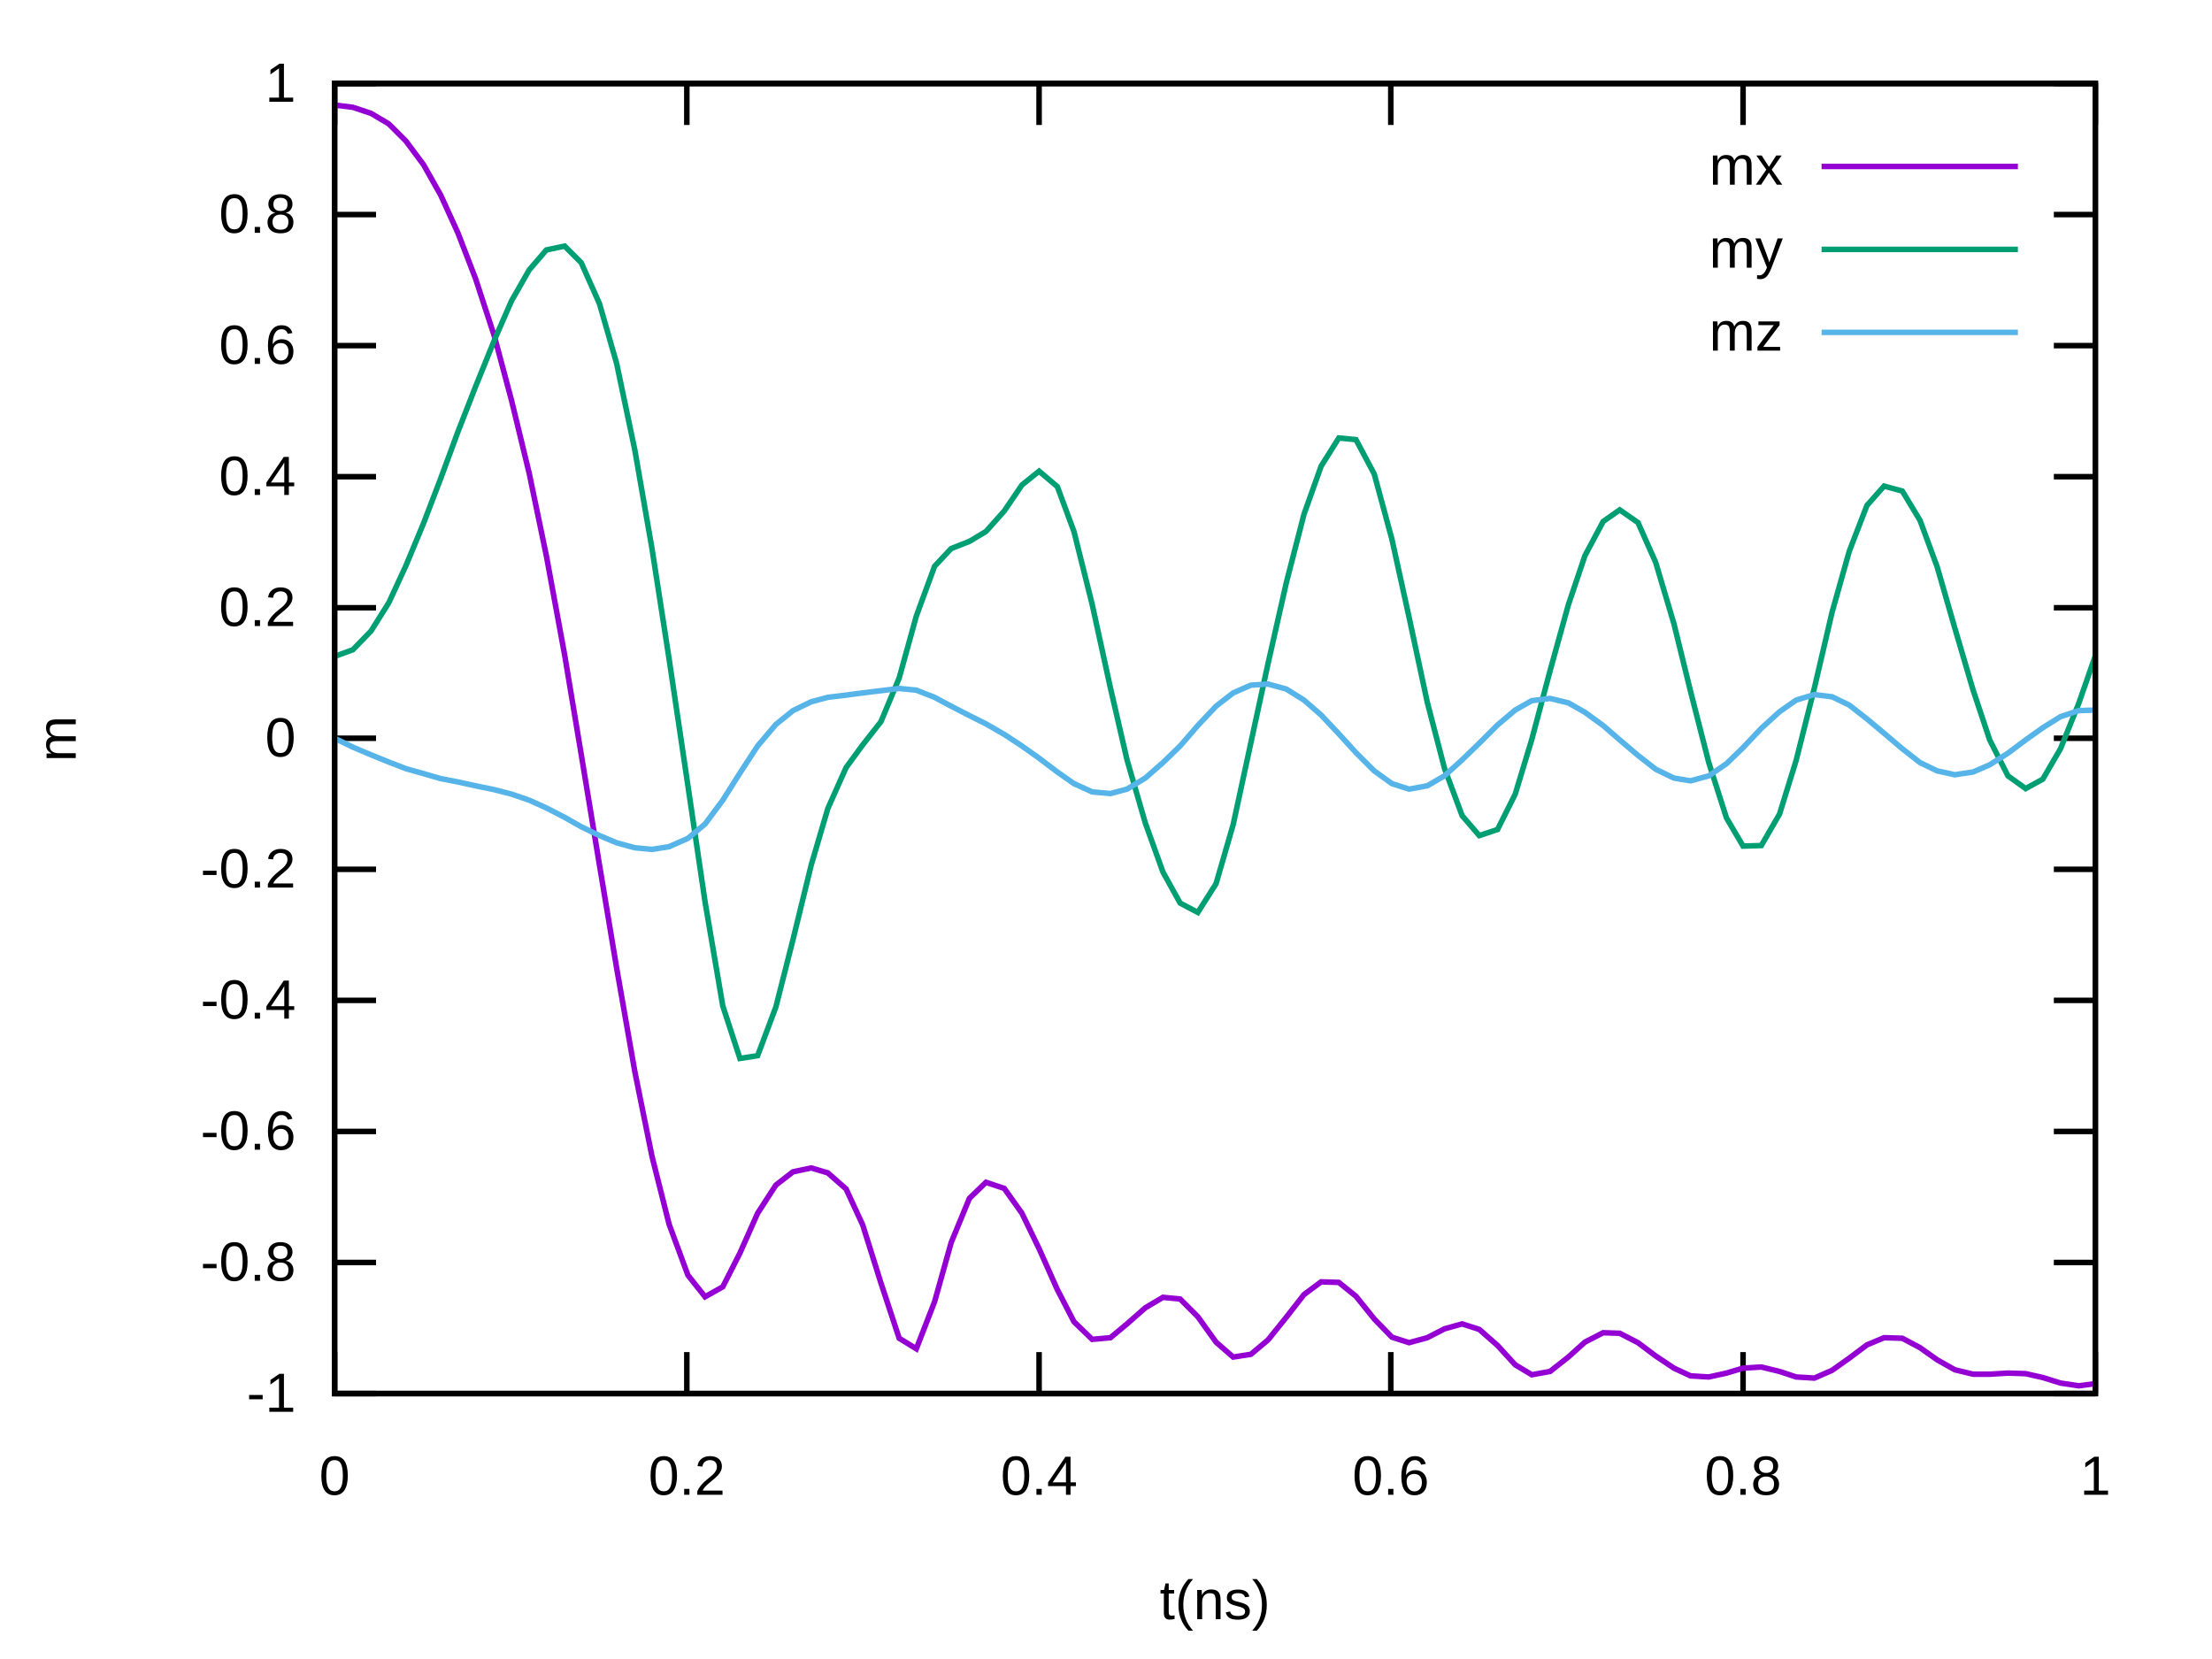
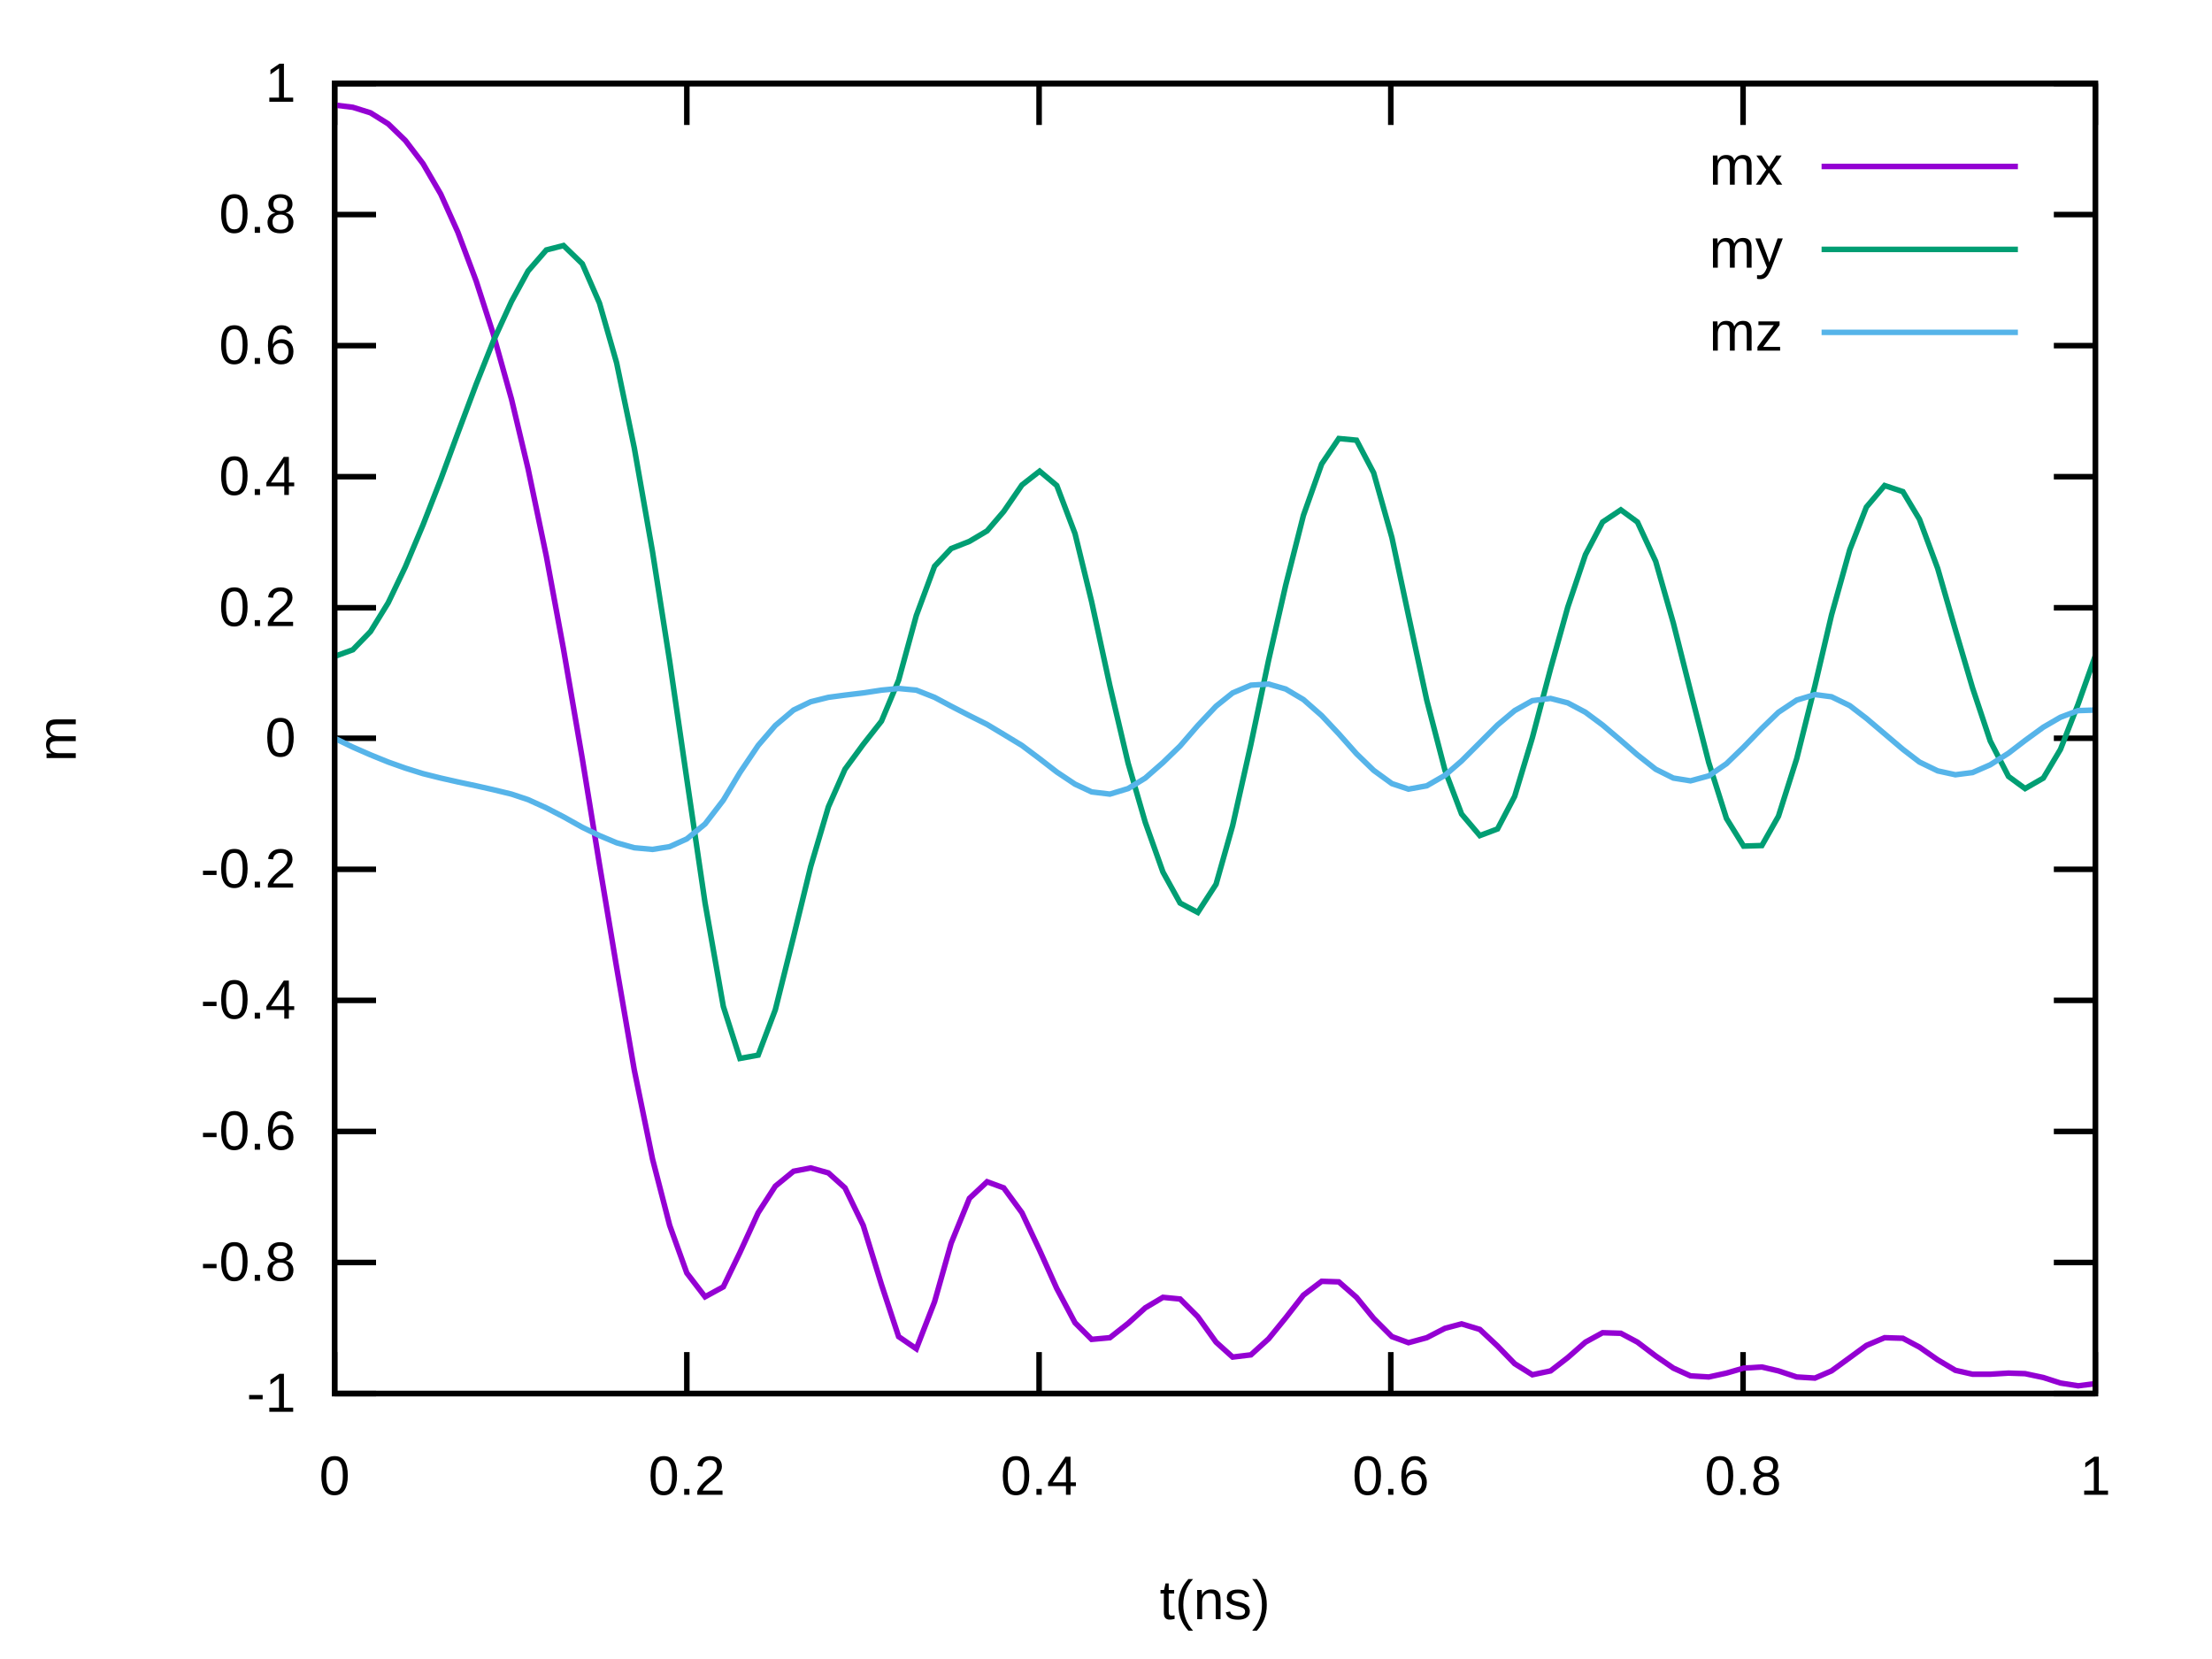
<svg xmlns="http://www.w3.org/2000/svg" xmlns:xlink="http://www.w3.org/1999/xlink" width="400" height="300" viewBox="0 0 400 300">
  <g id="gnuplot_canvas">
    <rect x="0" y="0" width="400" height="300" fill="none" />
    <defs>
-       <circle id="gpDot" r="0.5" stroke-width="0.5" />
+       <circle id="gpDot" r="0.5" stroke-width="0.5" stroke="currentColor" />
      <path id="gpPt0" stroke-width="0.267" stroke="currentColor" d="M-1,0 h2 M0,-1 v2" />
      <path id="gpPt1" stroke-width="0.267" stroke="currentColor" d="M-1,-1 L1,1 M1,-1 L-1,1" />
      <path id="gpPt2" stroke-width="0.267" stroke="currentColor" d="M-1,0 L1,0 M0,-1 L0,1 M-1,-1 L1,1 M-1,1 L1,-1" />
      <rect id="gpPt3" stroke-width="0.267" stroke="currentColor" x="-1" y="-1" width="2" height="2" />
      <rect id="gpPt4" stroke-width="0.267" stroke="currentColor" fill="currentColor" x="-1" y="-1" width="2" height="2" />
      <circle id="gpPt5" stroke-width="0.267" stroke="currentColor" cx="0" cy="0" r="1" />
      <use xlink:href="#gpPt5" id="gpPt6" fill="currentColor" stroke="none" />
      <path id="gpPt7" stroke-width="0.267" stroke="currentColor" d="M0,-1.33 L-1.33,0.67 L1.33,0.67 z" />
      <use xlink:href="#gpPt7" id="gpPt8" fill="currentColor" stroke="none" />
      <use xlink:href="#gpPt7" id="gpPt9" stroke="currentColor" transform="rotate(180)" />
      <use xlink:href="#gpPt9" id="gpPt10" fill="currentColor" stroke="none" />
      <use xlink:href="#gpPt3" id="gpPt11" stroke="currentColor" transform="rotate(45)" />
      <use xlink:href="#gpPt11" id="gpPt12" fill="currentColor" stroke="none" />
      <path id="gpPt13" stroke-width="0.267" stroke="currentColor" d="M0,1.330 L1.265,0.411 L0.782,-1.067 L-0.782,-1.076 L-1.265,0.411 z" />
      <use xlink:href="#gpPt13" id="gpPt14" fill="currentColor" stroke="none" />
      <filter id="textbox" filterUnits="objectBoundingBox" x="0" y="0" height="1" width="1">
        <feFlood flood-color="white" flood-opacity="1" result="bgnd" />
        <feComposite in="SourceGraphic" in2="bgnd" operator="atop" />
      </filter>
      <filter id="greybox" filterUnits="objectBoundingBox" x="0" y="0" height="1" width="1">
        <feFlood flood-color="lightgrey" flood-opacity="1" result="grey" />
        <feComposite in="SourceGraphic" in2="grey" operator="atop" />
      </filter>
    </defs>
    <g fill="none" color="white" stroke="currentColor" stroke-width="1.00" stroke-linecap="butt" stroke-linejoin="miter">
</g>
    <g fill="none" color="black" stroke="currentColor" stroke-width="1.00" stroke-linecap="butt" stroke-linejoin="miter">
      <path stroke="black" d="M60.5,252.0 L68.0,252.0 M378.9,252.0 L371.4,252.0  " />
      <g transform="translate(53.5,255.3)" stroke="none" fill="black" font-family="Arial" font-size="10.00" text-anchor="end">
        <text>-1</text>
      </g>
    </g>
    <g fill="none" color="black" stroke="currentColor" stroke-width="1.00" stroke-linecap="butt" stroke-linejoin="miter">
      <path stroke="black" d="M60.5,228.3 L68.0,228.3 M378.9,228.3 L371.4,228.3  " />
      <g transform="translate(53.5,231.6)" stroke="none" fill="black" font-family="Arial" font-size="10.00" text-anchor="end">
        <text>-0.8</text>
      </g>
    </g>
    <g fill="none" color="black" stroke="currentColor" stroke-width="1.00" stroke-linecap="butt" stroke-linejoin="miter">
      <path stroke="black" d="M60.5,204.6 L68.0,204.6 M378.9,204.6 L371.4,204.6  " />
      <g transform="translate(53.5,207.9)" stroke="none" fill="black" font-family="Arial" font-size="10.00" text-anchor="end">
        <text>-0.6</text>
      </g>
    </g>
    <g fill="none" color="black" stroke="currentColor" stroke-width="1.00" stroke-linecap="butt" stroke-linejoin="miter">
      <path stroke="black" d="M60.5,180.9 L68.0,180.9 M378.9,180.9 L371.4,180.9  " />
      <g transform="translate(53.5,184.2)" stroke="none" fill="black" font-family="Arial" font-size="10.00" text-anchor="end">
        <text>-0.4</text>
      </g>
    </g>
    <g fill="none" color="black" stroke="currentColor" stroke-width="1.00" stroke-linecap="butt" stroke-linejoin="miter">
      <path stroke="black" d="M60.5,157.2 L68.0,157.2 M378.9,157.2 L371.4,157.2  " />
      <g transform="translate(53.5,160.5)" stroke="none" fill="black" font-family="Arial" font-size="10.00" text-anchor="end">
        <text>-0.2</text>
      </g>
    </g>
    <g fill="none" color="black" stroke="currentColor" stroke-width="1.00" stroke-linecap="butt" stroke-linejoin="miter">
      <path stroke="black" d="M60.5,133.5 L68.0,133.5 M378.9,133.5 L371.4,133.5  " />
      <g transform="translate(53.5,136.8)" stroke="none" fill="black" font-family="Arial" font-size="10.00" text-anchor="end">
        <text>0</text>
      </g>
    </g>
    <g fill="none" color="black" stroke="currentColor" stroke-width="1.00" stroke-linecap="butt" stroke-linejoin="miter">
      <path stroke="black" d="M60.5,109.9 L68.0,109.9 M378.9,109.9 L371.4,109.9  " />
      <g transform="translate(53.5,113.2)" stroke="none" fill="black" font-family="Arial" font-size="10.00" text-anchor="end">
        <text>0.2</text>
      </g>
    </g>
    <g fill="none" color="black" stroke="currentColor" stroke-width="1.00" stroke-linecap="butt" stroke-linejoin="miter">
      <path stroke="black" d="M60.5,86.2 L68.0,86.2 M378.9,86.2 L371.4,86.2  " />
      <g transform="translate(53.5,89.5)" stroke="none" fill="black" font-family="Arial" font-size="10.00" text-anchor="end">
        <text>0.4</text>
      </g>
    </g>
    <g fill="none" color="black" stroke="currentColor" stroke-width="1.00" stroke-linecap="butt" stroke-linejoin="miter">
      <path stroke="black" d="M60.5,62.5 L68.0,62.5 M378.9,62.5 L371.4,62.5  " />
      <g transform="translate(53.5,65.8)" stroke="none" fill="black" font-family="Arial" font-size="10.00" text-anchor="end">
        <text>0.6</text>
      </g>
    </g>
    <g fill="none" color="black" stroke="currentColor" stroke-width="1.00" stroke-linecap="butt" stroke-linejoin="miter">
      <path stroke="black" d="M60.5,38.8 L68.0,38.8 M378.9,38.8 L371.4,38.8  " />
      <g transform="translate(53.5,42.1)" stroke="none" fill="black" font-family="Arial" font-size="10.00" text-anchor="end">
        <text>0.8</text>
      </g>
    </g>
    <g fill="none" color="black" stroke="currentColor" stroke-width="1.00" stroke-linecap="butt" stroke-linejoin="miter">
      <path stroke="black" d="M60.5,15.1 L68.0,15.1 M378.9,15.1 L371.4,15.1  " />
      <g transform="translate(53.5,18.4)" stroke="none" fill="black" font-family="Arial" font-size="10.00" text-anchor="end">
        <text>1</text>
      </g>
    </g>
    <g fill="none" color="black" stroke="currentColor" stroke-width="1.00" stroke-linecap="butt" stroke-linejoin="miter">
      <path stroke="black" d="M60.5,252.0 L60.5,244.5 M60.5,15.1 L60.5,22.6  " />
      <g transform="translate(60.5,270.3)" stroke="none" fill="black" font-family="Arial" font-size="10.00" text-anchor="middle">
        <text> 0</text>
      </g>
    </g>
    <g fill="none" color="black" stroke="currentColor" stroke-width="1.00" stroke-linecap="butt" stroke-linejoin="miter">
      <path stroke="black" d="M124.2,252.0 L124.2,244.5 M124.2,15.1 L124.2,22.6  " />
      <g transform="translate(124.2,270.3)" stroke="none" fill="black" font-family="Arial" font-size="10.00" text-anchor="middle">
        <text> 0.2</text>
      </g>
    </g>
    <g fill="none" color="black" stroke="currentColor" stroke-width="1.00" stroke-linecap="butt" stroke-linejoin="miter">
      <path stroke="black" d="M187.9,252.0 L187.9,244.5 M187.9,15.1 L187.9,22.6  " />
      <g transform="translate(187.9,270.3)" stroke="none" fill="black" font-family="Arial" font-size="10.00" text-anchor="middle">
        <text> 0.4</text>
      </g>
    </g>
    <g fill="none" color="black" stroke="currentColor" stroke-width="1.00" stroke-linecap="butt" stroke-linejoin="miter">
      <path stroke="black" d="M251.5,252.0 L251.5,244.5 M251.5,15.1 L251.5,22.6  " />
      <g transform="translate(251.5,270.3)" stroke="none" fill="black" font-family="Arial" font-size="10.00" text-anchor="middle">
        <text> 0.6</text>
      </g>
    </g>
    <g fill="none" color="black" stroke="currentColor" stroke-width="1.00" stroke-linecap="butt" stroke-linejoin="miter">
      <path stroke="black" d="M315.2,252.0 L315.2,244.5 M315.2,15.1 L315.2,22.6  " />
      <g transform="translate(315.2,270.3)" stroke="none" fill="black" font-family="Arial" font-size="10.00" text-anchor="middle">
        <text> 0.8</text>
      </g>
    </g>
    <g fill="none" color="black" stroke="currentColor" stroke-width="1.00" stroke-linecap="butt" stroke-linejoin="miter">
      <path stroke="black" d="M378.9,252.0 L378.9,244.5 M378.9,15.1 L378.9,22.6  " />
      <g transform="translate(378.9,270.3)" stroke="none" fill="black" font-family="Arial" font-size="10.00" text-anchor="middle">
        <text> 1</text>
      </g>
    </g>
    <g fill="none" color="black" stroke="currentColor" stroke-width="1.00" stroke-linecap="butt" stroke-linejoin="miter">
</g>
    <g fill="none" color="black" stroke="currentColor" stroke-width="1.00" stroke-linecap="butt" stroke-linejoin="miter">
      <path stroke="black" d="M60.5,15.1 L60.5,252.0 L378.9,252.0 L378.9,15.1 L60.5,15.1 Z  " />
    </g>
    <g fill="none" color="black" stroke="currentColor" stroke-width="1.00" stroke-linecap="butt" stroke-linejoin="miter">
      <g transform="translate(13.7,133.6) rotate(270)" stroke="none" fill="black" font-family="Arial" font-size="10.00" text-anchor="middle">
        <text>m </text>
      </g>
    </g>
    <g fill="none" color="black" stroke="currentColor" stroke-width="1.00" stroke-linecap="butt" stroke-linejoin="miter">
      <g transform="translate(219.7,292.8)" stroke="none" fill="black" font-family="Arial" font-size="10.00" text-anchor="middle">
        <text>t(ns)</text>
      </g>
    </g>
    <g fill="none" color="black" stroke="currentColor" stroke-width="1.00" stroke-linecap="butt" stroke-linejoin="miter">
</g>
    <g id="gnuplot_plot_1">
      <g fill="none" color="black" stroke="currentColor" stroke-width="1.00" stroke-linecap="butt" stroke-linejoin="miter">
        <g transform="translate(322.4,33.4)" stroke="none" fill="black" font-family="Arial" font-size="10.00" text-anchor="end">
          <text>mx</text>
        </g>
      </g>
      <g fill="none" color="black" stroke="currentColor" stroke-width="1.00" stroke-linecap="butt" stroke-linejoin="miter">
-         <path stroke="rgb(148,   0, 211)" d="M329.4,30.1 L364.9,30.1 M60.5,19.0 L63.8,19.4 L67.1,20.5 L70.3,22.4 L73.4,25.5 L76.6,29.8   L79.7,35.3 L82.8,42.1 L86.0,50.4 L89.4,60.8 L92.5,72.4 L95.7,85.6 L98.8,100.5 L102.1,118.4   L105.1,136.4 L108.4,156.4 L111.5,175.0 L114.8,193.8 L117.9,209.1 L121.0,221.4 L124.4,230.6 L127.5,234.5   L130.7,232.7 L133.8,226.6 L137.0,219.4 L140.3,214.3 L143.4,211.9 L146.7,211.2 L149.7,212.1 L153.0,215.0   L156.0,221.5 L159.3,232.0 L162.6,242.0 L165.7,243.9 L169.0,235.4 L172.0,224.7 L175.3,216.7 L178.3,213.8   L181.6,214.9 L184.8,219.4 L187.9,225.8 L191.2,233.2 L194.2,239.0 L197.5,242.2 L200.8,241.9 L203.8,239.4   L207.1,236.5 L210.3,234.6 L213.4,234.9 L216.6,238.1 L219.9,242.7 L223.0,245.4 L226.2,244.9 L229.3,242.3   L232.6,238.2 L235.8,234.1 L238.9,231.8 L242.1,231.9 L245.2,234.4 L248.5,238.5 L251.7,241.8 L254.8,242.8   L258.1,241.9 L261.2,240.3 L264.4,239.4 L267.5,240.4 L270.8,243.3 L274.0,246.8 L277.0,248.6 L280.3,248.0   L283.6,245.4 L286.6,242.7 L289.9,241.0 L292.9,241.1 L296.2,242.8 L299.4,245.2 L302.7,247.4 L305.7,248.8   L309.0,249.0 L312.2,248.3 L315.2,247.4 L318.5,247.2 L321.8,248.0 L324.8,249.0 L328.1,249.2 L331.3,247.8   L334.4,245.6 L337.6,243.2 L340.7,241.9 L344.0,242.0 L347.2,243.7 L350.3,245.9 L353.5,247.7 L356.8,248.5   L359.8,248.5 L363.1,248.3 L366.3,248.4 L369.4,249.1 L372.6,250.1 L375.9,250.6 L378.9,250.2  " />
+         <path stroke="rgb(148,   0, 211)" d="M329.4,30.1 L364.9,30.1 M60.5,19.0 L63.8,19.4 L67.0,20.4 L70.2,22.4 L73.3,25.4 L76.5,29.6   L79.7,35.1 L82.8,42.0 L86.1,50.8 L89.2,60.4 L92.5,72.2 L95.5,84.8 L98.8,100.6 L101.9,117.4   L105.3,137.2 L108.4,156.3 L111.5,174.9 L114.7,193.5 L118.0,209.6 L121.1,221.6 L124.2,230.2 L127.5,234.5   L130.8,232.7 L133.8,226.5 L137.1,219.3 L140.2,214.5 L143.5,211.8 L146.6,211.2 L149.8,212.1 L152.8,214.8   L156.1,221.6 L159.4,232.3 L162.5,241.7 L165.7,243.9 L169.0,235.4 L172.0,224.8 L175.3,216.7 L178.5,213.7   L181.5,214.8 L184.8,219.3 L188.0,226.1 L191.1,233.0 L194.4,239.2 L197.4,242.2 L200.7,241.9 L204.0,239.3   L207.1,236.5 L210.3,234.6 L213.4,234.9 L216.6,238.1 L219.9,242.7 L222.9,245.4 L226.2,245.0 L229.4,242.1   L232.5,238.3 L235.7,234.2 L239.0,231.7 L242.1,231.8 L245.3,234.6 L248.4,238.4 L251.7,241.7 L254.7,242.8   L258.0,241.9 L261.3,240.2 L264.3,239.4 L267.6,240.4 L270.8,243.4 L273.9,246.6 L277.1,248.6 L280.4,247.9   L283.5,245.5 L286.7,242.7 L289.8,241.0 L293.1,241.1 L296.1,242.7 L299.4,245.2 L302.6,247.4 L305.7,248.8   L309.0,249.0 L312.2,248.3 L315.3,247.4 L318.6,247.2 L321.6,247.9 L324.9,249.0 L328.2,249.2 L331.2,247.9   L334.5,245.5 L337.5,243.3 L340.8,241.9 L344.1,242.0 L347.1,243.6 L350.4,245.9 L353.6,247.8 L356.7,248.5   L359.9,248.5 L363.2,248.3 L366.2,248.4 L369.5,249.1 L372.6,250.1 L375.8,250.6 L378.9,250.2  " />
      </g>
    </g>
    <g id="gnuplot_plot_2">
      <g fill="none" color="black" stroke="currentColor" stroke-width="1.00" stroke-linecap="butt" stroke-linejoin="miter">
        <g transform="translate(322.4,48.4)" stroke="none" fill="black" font-family="Arial" font-size="10.00" text-anchor="end">
          <text>my</text>
        </g>
      </g>
      <g fill="none" color="black" stroke="currentColor" stroke-width="1.00" stroke-linecap="butt" stroke-linejoin="miter">
-         <path stroke="rgb(  0, 158, 115)" d="M329.4,45.1 L364.9,45.1 M60.5,118.7 L63.8,117.5 L67.1,114.1 L70.3,109.0 L73.4,102.3 L76.6,94.6   L79.7,86.5 L82.8,78.1 L86.0,69.9 L89.4,61.5 L92.5,54.4 L95.7,48.8 L98.8,45.2 L102.1,44.5   L105.1,47.5 L108.4,54.9 L111.5,65.7 L114.8,81.4 L117.9,99.2 L121.0,119.2 L124.4,142.1 L127.5,163.1   L130.7,181.9 L133.8,191.4 L137.0,190.9 L140.3,182.1 L143.4,169.9 L146.7,156.4 L149.7,146.2 L153.0,138.8   L156.0,134.7 L159.3,130.5 L162.6,122.6 L165.7,111.4 L169.0,102.4 L172.0,99.2 L175.3,97.9 L178.3,96.1   L181.6,92.4 L184.8,87.7 L187.9,85.2 L191.2,88.0 L194.2,96.1 L197.5,109.3 L200.8,124.4 L203.8,137.4   L207.1,148.8 L210.3,157.7 L213.4,163.3 L216.6,165.0 L219.9,159.8 L223.0,149.1 L226.2,134.3 L229.3,120.0   L232.6,105.4 L235.8,93.0 L238.9,84.3 L242.1,79.2 L245.2,79.5 L248.5,85.7 L251.7,97.5 L254.8,111.6   L258.1,127.0 L261.2,138.9 L264.4,147.5 L267.5,151.1 L270.8,150.0 L274.0,143.6 L277.0,133.7 L280.3,121.3   L283.6,109.4 L286.6,100.5 L289.9,94.3 L292.9,92.2 L296.2,94.5 L299.4,101.7 L302.7,112.8 L305.7,125.0   L309.0,137.9 L312.2,147.9 L315.2,153.0 L318.5,152.9 L321.8,147.2 L324.8,137.5 L328.1,124.4 L331.3,110.7   L334.4,99.7 L337.6,91.4 L340.7,87.9 L344.0,88.8 L347.2,94.1 L350.3,102.5 L353.5,113.6 L356.8,124.8   L359.8,133.8 L363.1,140.3 L366.3,142.6 L369.4,140.9 L372.6,135.4 L375.9,127.2 L378.9,118.6  " />
+         <path stroke="rgb(  0, 158, 115)" d="M329.4,45.1 L364.9,45.1 M60.5,118.7 L63.8,117.5 L67.0,114.2 L70.2,109.0 L73.3,102.5 L76.5,94.9   L79.7,86.7 L82.8,78.3 L86.1,69.5 L89.2,61.7 L92.5,54.5 L95.5,49.0 L98.8,45.2 L101.9,44.4   L105.3,47.7 L108.4,54.8 L111.5,65.6 L114.7,81.0 L118.0,99.8 L121.1,119.6 L124.2,140.9 L127.5,163.3   L130.8,182.0 L133.8,191.4 L137.1,190.8 L140.2,182.6 L143.5,169.4 L146.6,156.7 L149.8,145.9 L152.8,139.1   L156.1,134.6 L159.4,130.4 L162.5,123.0 L165.7,111.3 L169.0,102.4 L172.0,99.2 L175.3,97.9 L178.5,96.0   L181.5,92.5 L184.8,87.7 L188.0,85.2 L191.1,87.8 L194.4,96.5 L197.4,108.8 L200.7,124.0 L204.0,138.0   L207.1,148.7 L210.3,157.7 L213.4,163.3 L216.6,165.0 L219.9,159.9 L222.9,149.3 L226.2,134.6 L229.4,119.4   L232.5,105.8 L235.7,93.2 L239.0,83.9 L242.1,79.3 L245.3,79.6 L248.4,85.5 L251.7,97.2 L254.7,111.3   L258.0,126.6 L261.3,139.3 L264.3,147.2 L267.6,151.1 L270.8,149.9 L273.9,144.0 L277.1,133.4 L280.4,120.9   L283.5,109.8 L286.7,100.3 L289.8,94.4 L293.1,92.2 L296.1,94.4 L299.4,101.5 L302.6,112.7 L305.7,125.0   L309.0,137.9 L312.2,148.0 L315.3,153.0 L318.6,152.9 L321.6,147.6 L324.9,137.2 L328.2,124.0 L331.2,111.2   L334.5,99.4 L337.5,91.7 L340.8,87.8 L344.1,88.9 L347.1,93.9 L350.4,102.8 L353.6,113.9 L356.7,124.4   L359.9,134.0 L363.2,140.4 L366.2,142.6 L369.5,140.7 L372.6,135.5 L375.8,127.3 L378.9,118.6  " />
      </g>
    </g>
    <g id="gnuplot_plot_3">
      <g fill="none" color="black" stroke="currentColor" stroke-width="1.00" stroke-linecap="butt" stroke-linejoin="miter">
        <g transform="translate(322.4,63.4)" stroke="none" fill="black" font-family="Arial" font-size="10.00" text-anchor="end">
          <text>mz</text>
        </g>
      </g>
      <g fill="none" color="black" stroke="currentColor" stroke-width="1.00" stroke-linecap="butt" stroke-linejoin="miter">
-         <path stroke="rgb( 86, 180, 233)" d="M329.4,60.1 L364.9,60.1 M60.5,133.5 L63.8,135.1 L67.1,136.5 L70.3,137.8 L73.4,139.0 L76.6,139.9   L79.7,140.8 L82.8,141.4 L86.0,142.1 L89.4,142.8 L92.5,143.6 L95.7,144.7 L98.8,146.1 L102.1,147.8   L105.1,149.5 L108.4,151.1 L111.5,152.4 L114.8,153.3 L117.9,153.6 L121.0,153.1 L124.4,151.6 L127.5,149.0   L130.7,144.7 L133.8,139.8 L137.0,134.9 L140.3,131.0 L143.4,128.5 L146.7,126.9 L149.7,126.1 L153.0,125.7   L156.0,125.3 L159.3,124.9 L162.6,124.5 L165.7,124.8 L169.0,126.1 L172.0,127.7 L175.3,129.4 L178.3,130.9   L181.6,132.8 L184.8,134.9 L187.9,137.1 L191.2,139.6 L194.2,141.7 L197.5,143.2 L200.8,143.5 L203.8,142.7   L207.1,140.7 L210.3,137.9 L213.4,134.9 L216.6,131.2 L219.9,127.7 L223.0,125.3 L226.2,123.9 L229.3,123.7   L232.6,124.6 L235.8,126.6 L238.9,129.3 L242.1,132.7 L245.2,136.1 L248.5,139.4 L251.7,141.7 L254.8,142.7   L258.1,142.1 L261.2,140.3 L264.4,137.4 L267.5,134.4 L270.8,131.1 L274.0,128.4 L277.0,126.7 L280.3,126.3   L283.6,127.1 L286.6,128.8 L289.9,131.2 L292.9,133.8 L296.2,136.6 L299.4,139.1 L302.7,140.7 L305.7,141.2   L309.0,140.3 L312.2,138.1 L315.2,135.2 L318.5,131.7 L321.8,128.7 L324.8,126.6 L328.1,125.6 L331.3,126.0   L334.4,127.5 L337.6,130.0 L340.7,132.6 L344.0,135.4 L347.2,137.9 L350.3,139.4 L353.5,140.1 L356.8,139.6   L359.8,138.3 L363.1,136.2 L366.3,133.8 L369.4,131.6 L372.6,129.6 L375.9,128.5 L378.9,128.4  " />
+         <path stroke="rgb( 86, 180, 233)" d="M329.4,60.1 L364.9,60.1 M60.5,133.5 L63.8,135.1 L67.0,136.5 L70.2,137.8 L73.3,138.9 L76.5,139.9   L79.7,140.7 L82.8,141.4 L86.1,142.1 L89.2,142.8 L92.5,143.6 L95.5,144.6 L98.8,146.1 L101.9,147.7   L105.3,149.6 L108.4,151.1 L111.5,152.4 L114.7,153.3 L118.0,153.6 L121.1,153.1 L124.2,151.7 L127.5,149.0   L130.8,144.7 L133.8,139.7 L137.1,134.8 L140.2,131.2 L143.5,128.4 L146.6,126.9 L149.8,126.1 L152.8,125.7   L156.1,125.3 L159.4,124.8 L162.5,124.5 L165.7,124.8 L169.0,126.1 L172.0,127.7 L175.3,129.4 L178.5,131.0   L181.5,132.8 L184.8,134.8 L188.0,137.2 L191.1,139.6 L194.4,141.8 L197.4,143.2 L200.7,143.6 L204.0,142.6   L207.1,140.7 L210.3,137.9 L213.4,134.9 L216.6,131.2 L219.9,127.7 L222.9,125.3 L226.2,123.9 L229.4,123.7   L232.5,124.6 L235.7,126.5 L239.0,129.4 L242.1,132.7 L245.3,136.3 L248.4,139.3 L251.7,141.7 L254.7,142.7   L258.0,142.1 L261.3,140.2 L264.3,137.6 L267.6,134.3 L270.8,131.1 L273.9,128.5 L277.1,126.7 L280.4,126.3   L283.5,127.1 L286.7,128.8 L289.8,131.1 L293.1,133.9 L296.1,136.5 L299.4,139.1 L302.6,140.7 L305.7,141.2   L309.0,140.3 L312.2,138.1 L315.3,135.1 L318.6,131.7 L321.6,128.8 L324.9,126.6 L328.2,125.6 L331.2,126.0   L334.5,127.6 L337.5,129.9 L340.8,132.7 L344.1,135.5 L347.1,137.8 L350.4,139.4 L353.6,140.1 L356.7,139.7   L359.9,138.3 L363.2,136.2 L366.2,133.9 L369.5,131.5 L372.6,129.7 L375.8,128.5 L378.9,128.4  " />
      </g>
    </g>
    <g fill="none" color="white" stroke="rgb( 86, 180, 233)" stroke-width="2.00" stroke-linecap="butt" stroke-linejoin="miter">
</g>
    <g fill="none" color="black" stroke="currentColor" stroke-width="2.00" stroke-linecap="butt" stroke-linejoin="miter">
</g>
    <g fill="none" color="black" stroke="black" stroke-width="1.00" stroke-linecap="butt" stroke-linejoin="miter">
</g>
    <g fill="none" color="black" stroke="currentColor" stroke-width="1.00" stroke-linecap="butt" stroke-linejoin="miter">
      <path stroke="black" d="M60.5,15.1 L60.5,252.0 L378.9,252.0 L378.9,15.1 L60.5,15.1 Z  " />
    </g>
    <g fill="none" color="black" stroke="currentColor" stroke-width="1.00" stroke-linecap="butt" stroke-linejoin="miter">
</g>
  </g>
</svg>
